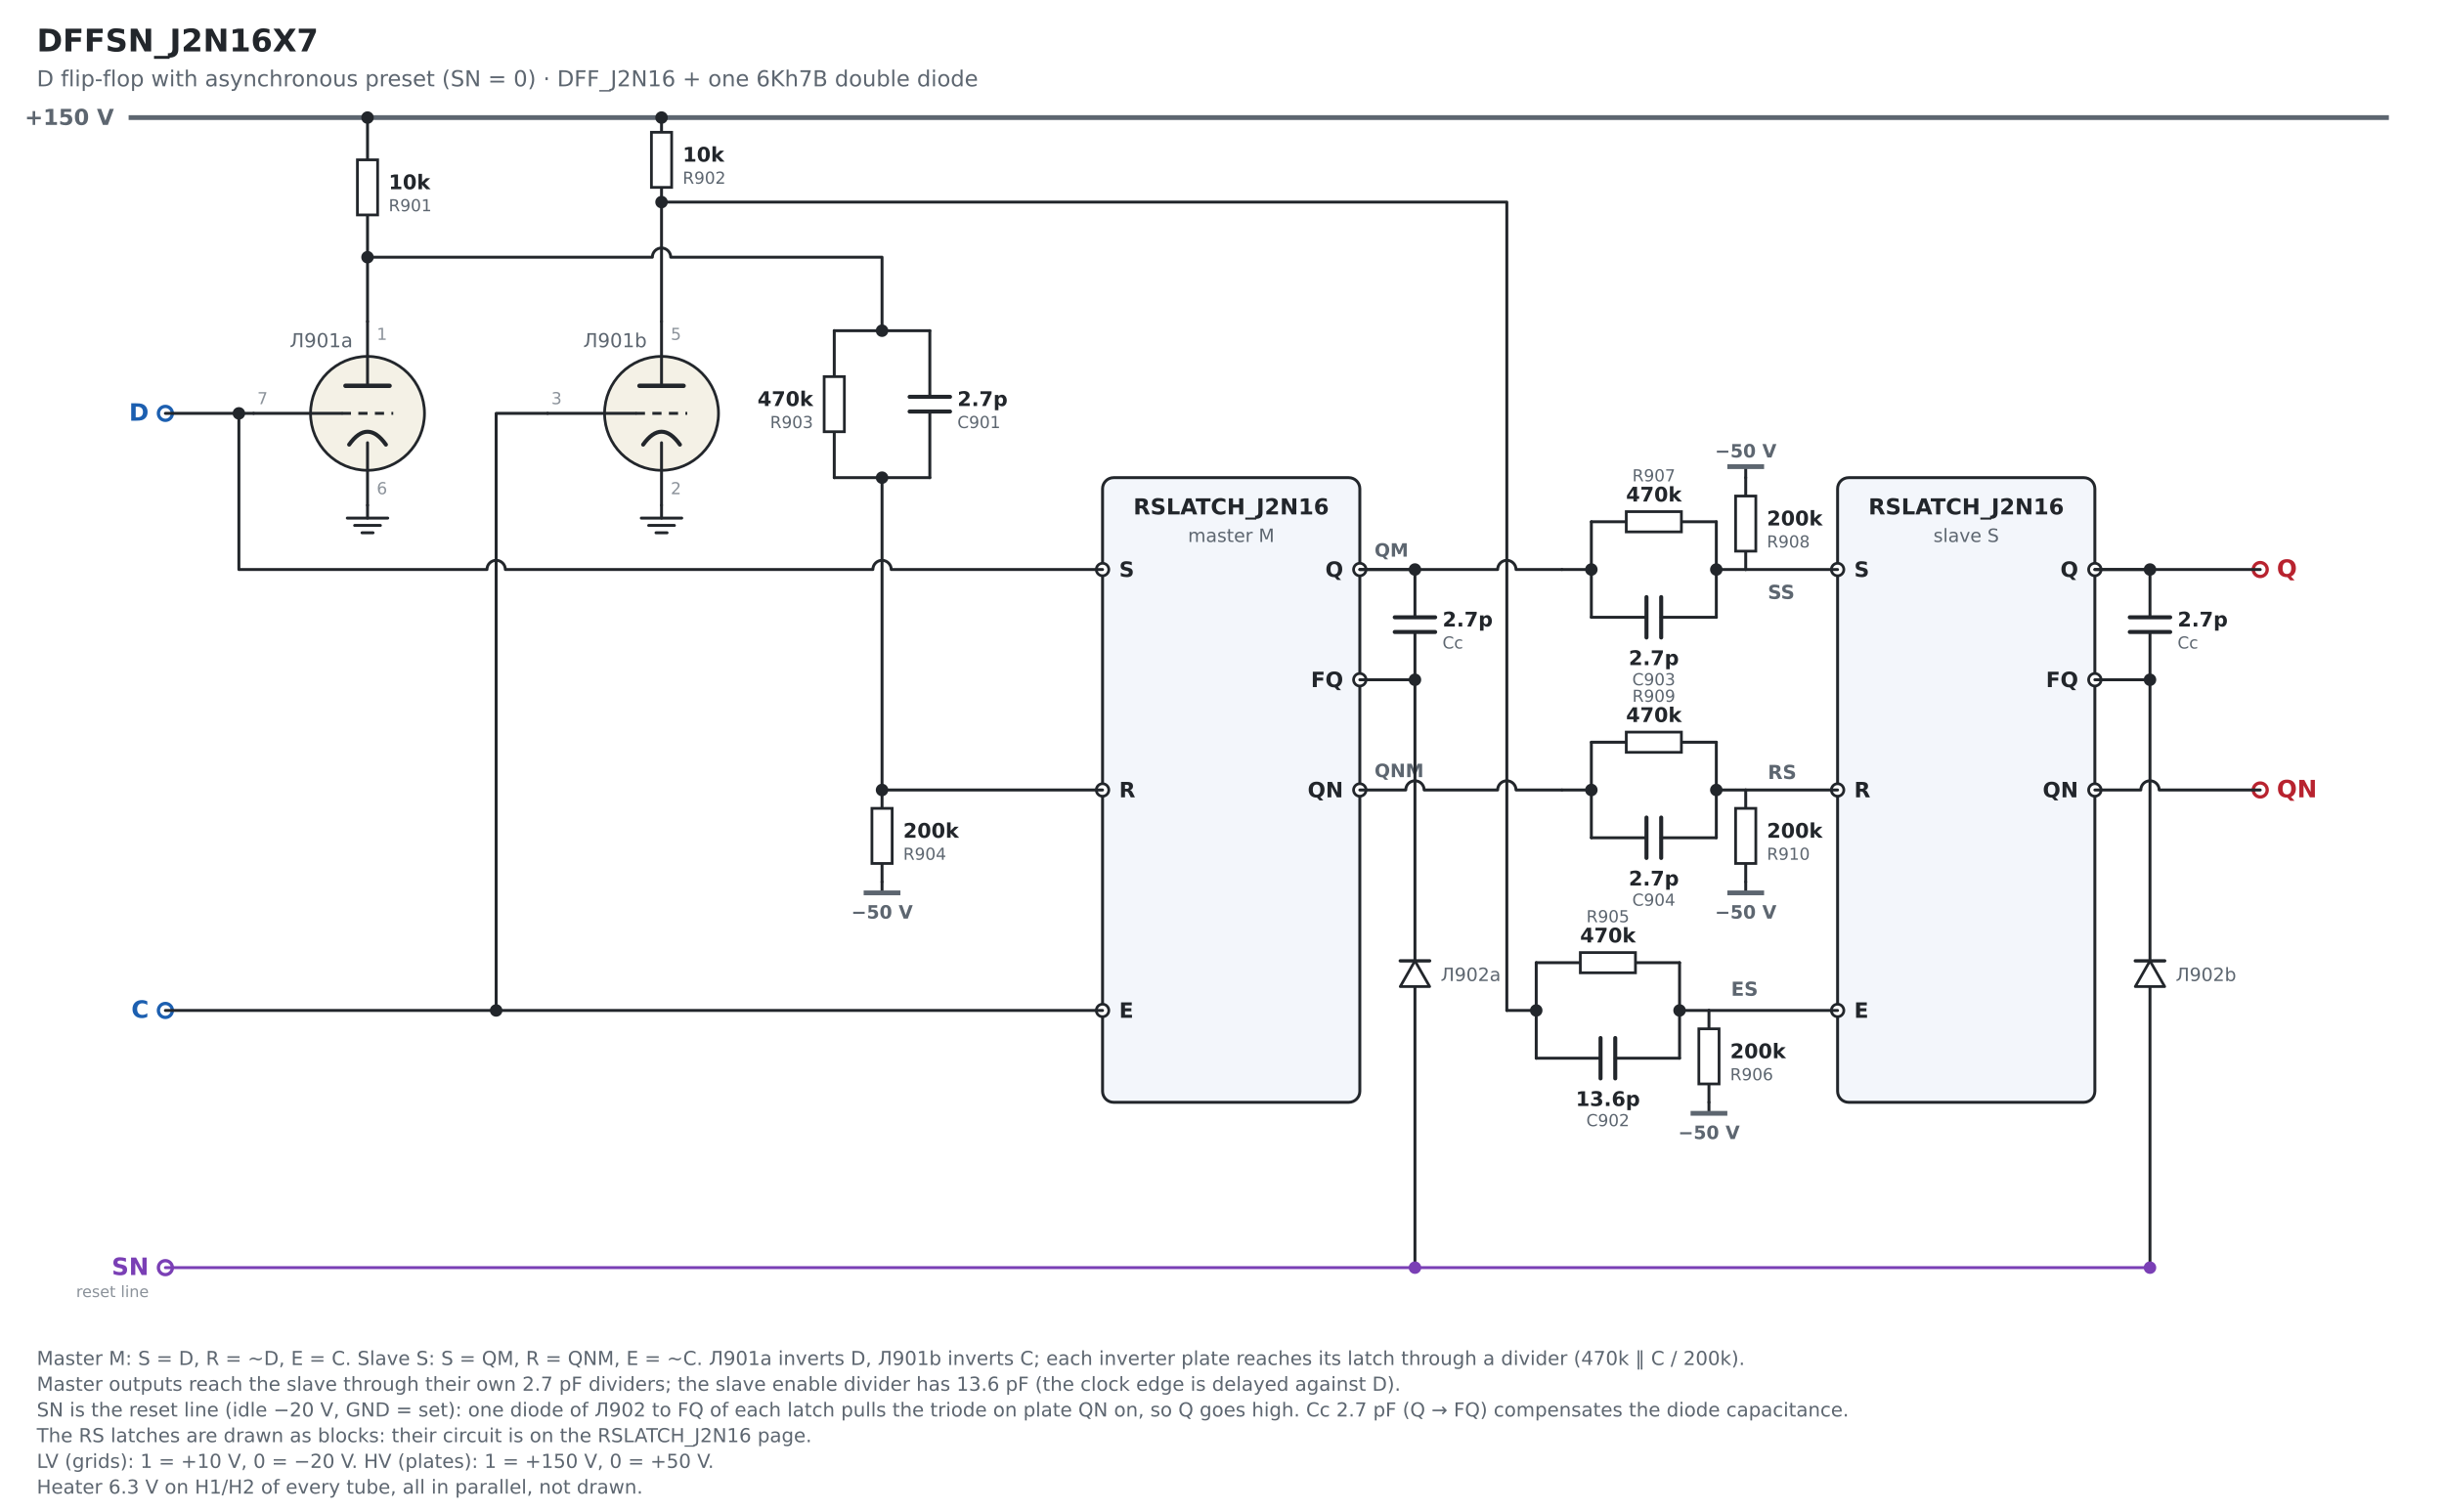
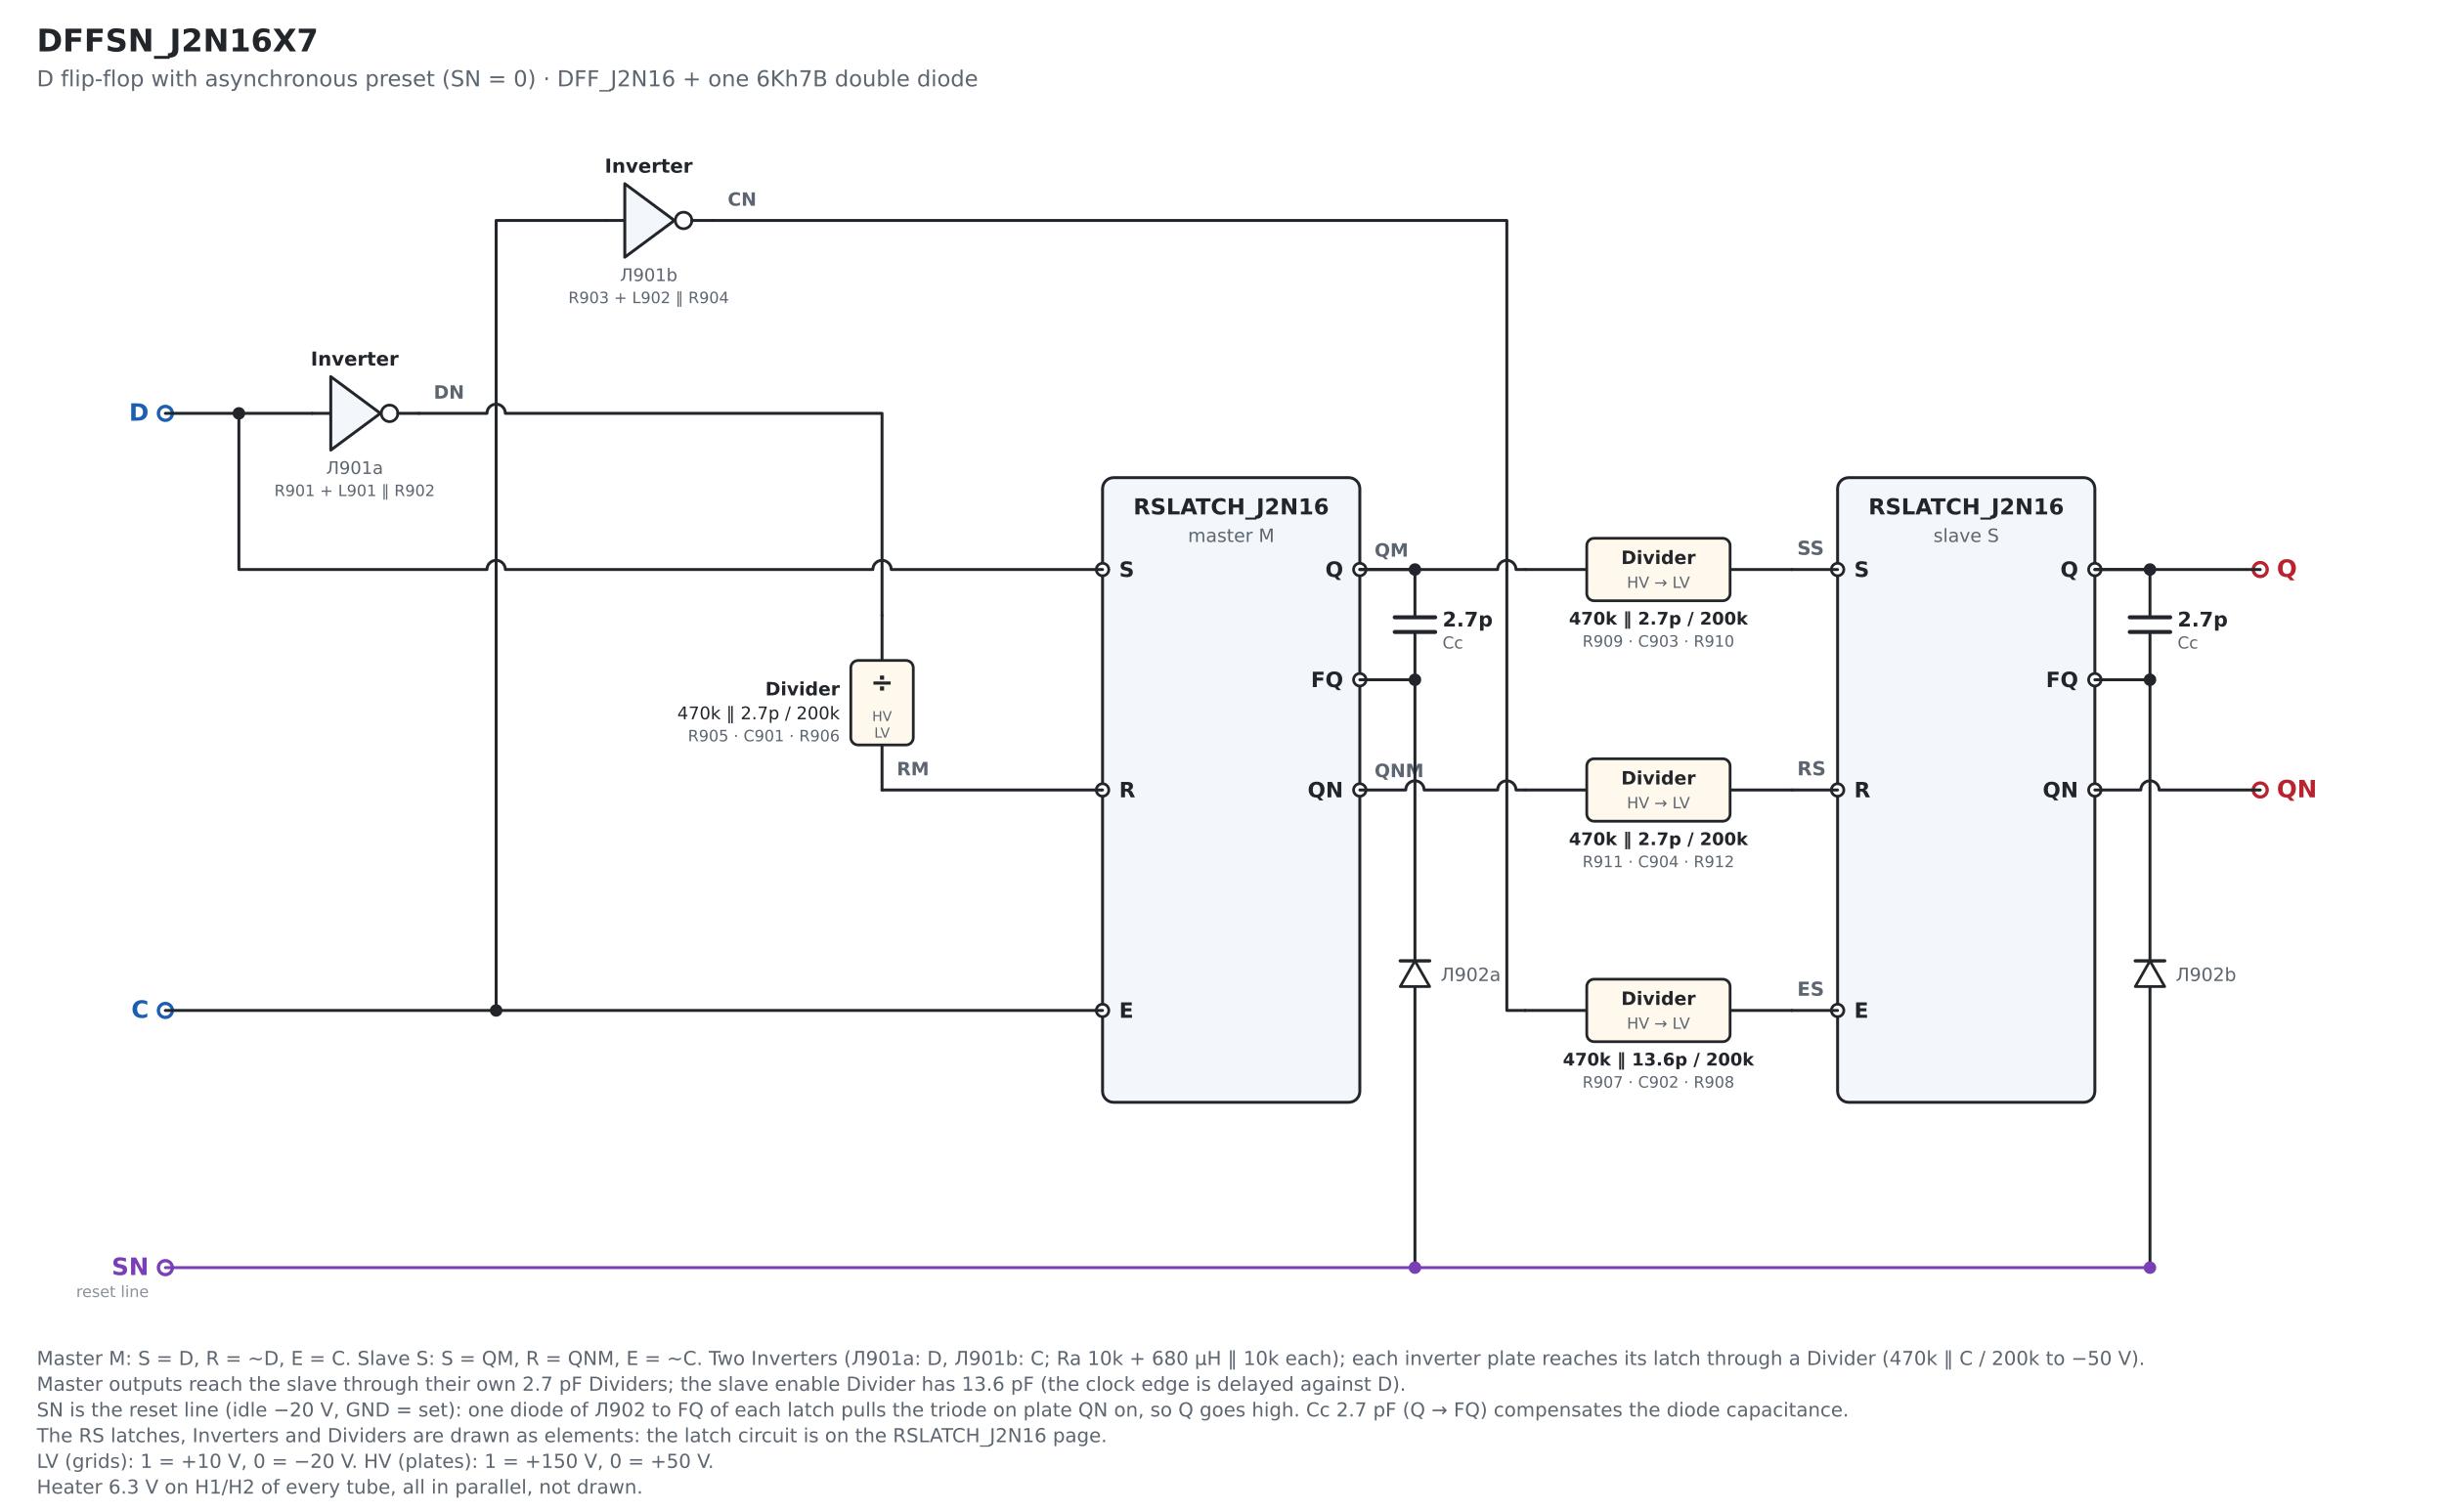
<svg xmlns="http://www.w3.org/2000/svg" viewBox="0 0 1330 823" width="1330" height="823" font-family="DejaVu Sans, Arial, sans-serif" role="img" aria-label="DFFSN_J2N16X7">
  <rect width="1330" height="823" fill="#ffffff" />
  <text x="20" y="28" font-size="17" font-weight="bold" fill="#22262b">DFFSN_J2N16X7</text>
  <text x="20" y="47" font-size="12" fill="#5d6670">D flip-flop with asynchronous preset (SN = 0)  ·  DFF_J2N16 + one 6Kh7B double diode</text>
-   <line x1="70" y1="64" x2="1300" y2="64" stroke="#5d6670" stroke-width="2.6" stroke-linecap="butt" />
-   <text x="62" y="68" font-size="12" fill="#5d6670" text-anchor="end" font-weight="bold" font-style="normal">+150 V</text>
-   <circle cx="200" cy="225" r="31" fill="#f4f1e6" stroke="#22262b" stroke-width="1.5" />
-   <line x1="188" y1="210" x2="212" y2="210" stroke="#22262b" stroke-width="2.4" stroke-linecap="round" />
-   <line x1="200" y1="210" x2="200" y2="175" stroke="#22262b" stroke-width="1.6" stroke-linecap="round" />
-   <line x1="186" y1="225" x2="214" y2="225" stroke="#22262b" stroke-width="1.6" stroke-linecap="butt" stroke-dasharray="5 4" />
-   <line x1="186" y1="225" x2="138" y2="225" stroke="#22262b" stroke-width="1.6" stroke-linecap="round" />
-   <path d="M190,242 Q200,228 210,242" stroke="#22262b" stroke-width="2.2" fill="none" stroke-linejoin="round" stroke-linecap="round" />
-   <line x1="200" y1="241" x2="200" y2="275" stroke="#22262b" stroke-width="1.6" stroke-linecap="round" />
-   <text x="205" y="185" font-size="9" fill="#8b929a" text-anchor="start" font-weight="normal" font-style="normal">1</text>
-   <text x="140" y="220" font-size="9" fill="#8b929a" text-anchor="start" font-weight="normal" font-style="normal">7</text>
-   <text x="205" y="269" font-size="9" fill="#8b929a" text-anchor="start" font-weight="normal" font-style="normal">6</text>
-   <text x="192" y="189" font-size="10.5" fill="#5d6670" text-anchor="end" font-weight="normal" font-style="normal">Л901a</text>
-   <line x1="200" y1="64" x2="200" y2="87" stroke="#22262b" stroke-width="1.6" stroke-linecap="round" />
-   <line x1="200" y1="117" x2="200" y2="140" stroke="#22262b" stroke-width="1.6" stroke-linecap="round" />
-   <rect x="194.5" y="87" width="11" height="30" fill="#fff" stroke="#22262b" stroke-width="1.5" />
-   <text x="211.5" y="103" font-size="11" fill="#22262b" text-anchor="start" font-weight="bold" font-style="normal">10k</text>
-   <text x="211.5" y="115" font-size="9" fill="#5d6670" text-anchor="start" font-weight="normal" font-style="normal">R901</text>
-   <line x1="200" y1="275" x2="200" y2="282" stroke="#22262b" stroke-width="1.6" stroke-linecap="round" />
-   <line x1="189" y1="282" x2="211" y2="282" stroke="#22262b" stroke-width="1.6" stroke-linecap="round" />
-   <line x1="193" y1="286" x2="207" y2="286" stroke="#22262b" stroke-width="1.6" stroke-linecap="round" />
-   <line x1="197" y1="290" x2="203" y2="290" stroke="#22262b" stroke-width="1.6" stroke-linecap="round" />
  <circle cx="90" cy="225" r="3.8" fill="#fff" stroke="#1c5fb0" stroke-width="1.8" />
  <text x="81" y="229" font-size="13" fill="#1c5fb0" text-anchor="end" font-weight="bold" font-style="normal">D</text>
-   <circle cx="360" cy="225" r="31" fill="#f4f1e6" stroke="#22262b" stroke-width="1.5" />
-   <line x1="348" y1="210" x2="372" y2="210" stroke="#22262b" stroke-width="2.4" stroke-linecap="round" />
-   <line x1="360" y1="210" x2="360" y2="175" stroke="#22262b" stroke-width="1.6" stroke-linecap="round" />
-   <line x1="346" y1="225" x2="374" y2="225" stroke="#22262b" stroke-width="1.6" stroke-linecap="butt" stroke-dasharray="5 4" />
-   <line x1="346" y1="225" x2="298" y2="225" stroke="#22262b" stroke-width="1.6" stroke-linecap="round" />
-   <path d="M350,242 Q360,228 370,242" stroke="#22262b" stroke-width="2.2" fill="none" stroke-linejoin="round" stroke-linecap="round" />
-   <line x1="360" y1="241" x2="360" y2="275" stroke="#22262b" stroke-width="1.6" stroke-linecap="round" />
-   <text x="365" y="185" font-size="9" fill="#8b929a" text-anchor="start" font-weight="normal" font-style="normal">5</text>
-   <text x="300" y="220" font-size="9" fill="#8b929a" text-anchor="start" font-weight="normal" font-style="normal">3</text>
-   <text x="365" y="269" font-size="9" fill="#8b929a" text-anchor="start" font-weight="normal" font-style="normal">2</text>
-   <text x="352" y="189" font-size="10.5" fill="#5d6670" text-anchor="end" font-weight="normal" font-style="normal">Л901b</text>
-   <line x1="360" y1="64" x2="360" y2="72" stroke="#22262b" stroke-width="1.6" stroke-linecap="round" />
-   <line x1="360" y1="102" x2="360" y2="110" stroke="#22262b" stroke-width="1.6" stroke-linecap="round" />
-   <rect x="354.5" y="72" width="11" height="30" fill="#fff" stroke="#22262b" stroke-width="1.5" />
-   <text x="371.5" y="88" font-size="11" fill="#22262b" text-anchor="start" font-weight="bold" font-style="normal">10k</text>
-   <text x="371.5" y="100" font-size="9" fill="#5d6670" text-anchor="start" font-weight="normal" font-style="normal">R902</text>
-   <line x1="360" y1="275" x2="360" y2="282" stroke="#22262b" stroke-width="1.6" stroke-linecap="round" />
-   <line x1="349" y1="282" x2="371" y2="282" stroke="#22262b" stroke-width="1.6" stroke-linecap="round" />
-   <line x1="353" y1="286" x2="367" y2="286" stroke="#22262b" stroke-width="1.6" stroke-linecap="round" />
-   <line x1="357" y1="290" x2="363" y2="290" stroke="#22262b" stroke-width="1.6" stroke-linecap="round" />
-   <line x1="454" y1="180" x2="454" y2="205" stroke="#22262b" stroke-width="1.6" stroke-linecap="round" />
-   <line x1="454" y1="235" x2="454" y2="260" stroke="#22262b" stroke-width="1.6" stroke-linecap="round" />
-   <rect x="448.5" y="205" width="11" height="30" fill="#fff" stroke="#22262b" stroke-width="1.5" />
-   <text x="442.5" y="221" font-size="11" fill="#22262b" text-anchor="end" font-weight="bold" font-style="normal">470k</text>
-   <text x="442.5" y="233" font-size="9" fill="#5d6670" text-anchor="end" font-weight="normal" font-style="normal">R903</text>
-   <line x1="506" y1="180" x2="506" y2="216" stroke="#22262b" stroke-width="1.6" stroke-linecap="round" />
-   <line x1="506" y1="224" x2="506" y2="260" stroke="#22262b" stroke-width="1.6" stroke-linecap="round" />
-   <line x1="495" y1="216" x2="517" y2="216" stroke="#22262b" stroke-width="2.2" stroke-linecap="round" />
-   <line x1="495" y1="224" x2="517" y2="224" stroke="#22262b" stroke-width="2.2" stroke-linecap="round" />
-   <text x="521" y="221" font-size="11" fill="#22262b" text-anchor="start" font-weight="bold" font-style="normal">2.7p</text>
-   <text x="521" y="233" font-size="9" fill="#5d6670" text-anchor="start" font-weight="normal" font-style="normal">C901</text>
-   <line x1="480" y1="430" x2="480" y2="440" stroke="#22262b" stroke-width="1.6" stroke-linecap="round" />
-   <line x1="480" y1="470" x2="480" y2="480" stroke="#22262b" stroke-width="1.6" stroke-linecap="round" />
-   <rect x="474.5" y="440" width="11" height="30" fill="#fff" stroke="#22262b" stroke-width="1.5" />
-   <text x="491.5" y="456" font-size="11" fill="#22262b" text-anchor="start" font-weight="bold" font-style="normal">200k</text>
-   <text x="491.5" y="468" font-size="9" fill="#5d6670" text-anchor="start" font-weight="normal" font-style="normal">R904</text>
-   <line x1="480" y1="480" x2="480" y2="486" stroke="#22262b" stroke-width="1.6" stroke-linecap="round" />
-   <line x1="470" y1="486" x2="490" y2="486" stroke="#5d6670" stroke-width="2.6" stroke-linecap="butt" />
-   <text x="480" y="500" font-size="10" fill="#5d6670" text-anchor="middle" font-weight="bold" font-style="normal">−50 V</text>
+   <line x1="170" y1="225" x2="180" y2="225" stroke="#22262b" stroke-width="1.6" stroke-linecap="round" />
+   <path d="M180,205 L207,225 L180,245 Z" stroke="#22262b" stroke-width="1.6" fill="#f3f6fb" stroke-linejoin="round" stroke-linecap="round" />
+   <circle cx="212" cy="225" r="4.5" fill="#fff" stroke="#22262b" stroke-width="1.5" />
+   <line x1="216.5" y1="225" x2="228" y2="225" stroke="#22262b" stroke-width="1.6" stroke-linecap="round" />
+   <text x="193" y="199" font-size="10.5" fill="#22262b" text-anchor="middle" font-weight="bold" font-style="normal">Inverter</text>
+   <text x="193" y="258" font-size="9.5" fill="#5d6670" text-anchor="middle" font-weight="normal" font-style="normal">Л901a</text>
+   <text x="193" y="270" font-size="8.5" fill="#5d6670" text-anchor="middle" font-weight="normal" font-style="normal">R901 + L901 ‖ R902</text>
+   <text x="236" y="217" font-size="10" fill="#5d6670" text-anchor="start" font-weight="bold" font-style="normal">DN</text>
+   <line x1="480" y1="335" x2="480" y2="359.5" stroke="#22262b" stroke-width="1.6" stroke-linecap="round" />
+   <line x1="480" y1="405.5" x2="480" y2="430" stroke="#22262b" stroke-width="1.6" stroke-linecap="round" />
+   <rect x="463" y="359.5" width="34" height="46" rx="4" fill="#fff8ec" stroke="#22262b" stroke-width="1.5" />
+   <text x="480" y="376.5" font-size="15" fill="#22262b" text-anchor="middle" font-weight="bold" font-style="normal">÷</text>
+   <text x="480" y="392.5" font-size="7.5" fill="#5d6670" text-anchor="middle" font-weight="normal" font-style="normal">HV</text>
+   <text x="480" y="401.5" font-size="7.5" fill="#5d6670" text-anchor="middle" font-weight="normal" font-style="normal">LV</text>
+   <text x="457" y="378.5" font-size="10" fill="#22262b" text-anchor="end" font-weight="bold" font-style="normal">Divider</text>
+   <text x="457" y="391.5" font-size="9.5" fill="#22262b" text-anchor="end" font-weight="normal" font-style="normal">470k ‖ 2.7p / 200k</text>
+   <text x="457" y="403.5" font-size="8.5" fill="#5d6670" text-anchor="end" font-weight="normal" font-style="normal">R905 · C901 · R906</text>
+   <text x="488" y="422" font-size="10" fill="#5d6670" text-anchor="start" font-weight="bold" font-style="normal">RM</text>
  <circle cx="90" cy="550" r="3.8" fill="#fff" stroke="#1c5fb0" stroke-width="1.8" />
  <text x="81" y="554" font-size="13" fill="#1c5fb0" text-anchor="end" font-weight="bold" font-style="normal">C</text>
+   <line x1="330" y1="120" x2="340" y2="120" stroke="#22262b" stroke-width="1.6" stroke-linecap="round" />
+   <path d="M340,100 L367,120 L340,140 Z" stroke="#22262b" stroke-width="1.6" fill="#f3f6fb" stroke-linejoin="round" stroke-linecap="round" />
+   <circle cx="372" cy="120" r="4.5" fill="#fff" stroke="#22262b" stroke-width="1.5" />
+   <line x1="376.5" y1="120" x2="388" y2="120" stroke="#22262b" stroke-width="1.6" stroke-linecap="round" />
+   <text x="353" y="94" font-size="10.5" fill="#22262b" text-anchor="middle" font-weight="bold" font-style="normal">Inverter</text>
+   <text x="353" y="153" font-size="9.5" fill="#5d6670" text-anchor="middle" font-weight="normal" font-style="normal">Л901b</text>
+   <text x="353" y="165" font-size="8.5" fill="#5d6670" text-anchor="middle" font-weight="normal" font-style="normal">R903 + L902 ‖ R904</text>
  <rect x="600" y="260" width="140" height="340" rx="6" fill="#f3f6fb" stroke="#22262b" stroke-width="1.6" />
  <text x="670" y="280" font-size="12" fill="#22262b" text-anchor="middle" font-weight="bold" font-style="normal">RSLATCH_J2N16</text>
  <text x="670" y="295" font-size="10" fill="#5d6670" text-anchor="middle" font-weight="normal" font-style="normal">master M</text>
  <circle cx="600" cy="310" r="3.4" fill="#fff" stroke="#22262b" stroke-width="1.5" />
  <text x="609" y="314" font-size="11.5" fill="#22262b" text-anchor="start" font-weight="bold" font-style="normal">S</text>
  <circle cx="600" cy="430" r="3.4" fill="#fff" stroke="#22262b" stroke-width="1.5" />
  <text x="609" y="434" font-size="11.5" fill="#22262b" text-anchor="start" font-weight="bold" font-style="normal">R</text>
  <circle cx="600" cy="550" r="3.4" fill="#fff" stroke="#22262b" stroke-width="1.5" />
  <text x="609" y="554" font-size="11.5" fill="#22262b" text-anchor="start" font-weight="bold" font-style="normal">E</text>
  <circle cx="740" cy="310" r="3.4" fill="#fff" stroke="#22262b" stroke-width="1.5" />
  <text x="731" y="314" font-size="11.5" fill="#22262b" text-anchor="end" font-weight="bold" font-style="normal">Q</text>
  <circle cx="740" cy="430" r="3.4" fill="#fff" stroke="#22262b" stroke-width="1.5" />
  <text x="731" y="434" font-size="11.5" fill="#22262b" text-anchor="end" font-weight="bold" font-style="normal">QN</text>
  <circle cx="740" cy="370" r="3.4" fill="#fff" stroke="#22262b" stroke-width="1.5" />
  <text x="731" y="374" font-size="11.5" fill="#22262b" text-anchor="end" font-weight="bold" font-style="normal">FQ</text>
  <rect x="1000" y="260" width="140" height="340" rx="6" fill="#f3f6fb" stroke="#22262b" stroke-width="1.6" />
  <text x="1070" y="280" font-size="12" fill="#22262b" text-anchor="middle" font-weight="bold" font-style="normal">RSLATCH_J2N16</text>
  <text x="1070" y="295" font-size="10" fill="#5d6670" text-anchor="middle" font-weight="normal" font-style="normal">slave S</text>
  <circle cx="1000" cy="310" r="3.4" fill="#fff" stroke="#22262b" stroke-width="1.5" />
  <text x="1009" y="314" font-size="11.5" fill="#22262b" text-anchor="start" font-weight="bold" font-style="normal">S</text>
  <circle cx="1000" cy="430" r="3.4" fill="#fff" stroke="#22262b" stroke-width="1.5" />
  <text x="1009" y="434" font-size="11.5" fill="#22262b" text-anchor="start" font-weight="bold" font-style="normal">R</text>
  <circle cx="1000" cy="550" r="3.4" fill="#fff" stroke="#22262b" stroke-width="1.5" />
  <text x="1009" y="554" font-size="11.5" fill="#22262b" text-anchor="start" font-weight="bold" font-style="normal">E</text>
  <circle cx="1140" cy="310" r="3.4" fill="#fff" stroke="#22262b" stroke-width="1.5" />
  <text x="1131" y="314" font-size="11.5" fill="#22262b" text-anchor="end" font-weight="bold" font-style="normal">Q</text>
  <circle cx="1140" cy="430" r="3.4" fill="#fff" stroke="#22262b" stroke-width="1.5" />
  <text x="1131" y="434" font-size="11.5" fill="#22262b" text-anchor="end" font-weight="bold" font-style="normal">QN</text>
  <circle cx="1140" cy="370" r="3.4" fill="#fff" stroke="#22262b" stroke-width="1.5" />
  <text x="1131" y="374" font-size="11.5" fill="#22262b" text-anchor="end" font-weight="bold" font-style="normal">FQ</text>
-   <line x1="836" y1="524" x2="836" y2="576" stroke="#22262b" stroke-width="1.6" stroke-linecap="round" />
-   <line x1="914" y1="524" x2="914" y2="576" stroke="#22262b" stroke-width="1.6" stroke-linecap="round" />
-   <line x1="836" y1="524" x2="860" y2="524" stroke="#22262b" stroke-width="1.6" stroke-linecap="round" />
-   <line x1="890" y1="524" x2="914" y2="524" stroke="#22262b" stroke-width="1.6" stroke-linecap="round" />
-   <rect x="860" y="518.5" width="30" height="11" fill="#fff" stroke="#22262b" stroke-width="1.5" />
-   <text x="875" y="513" font-size="11" fill="#22262b" text-anchor="middle" font-weight="bold" font-style="normal">470k</text>
-   <text x="875" y="502" font-size="9" fill="#5d6670" text-anchor="middle" font-weight="normal" font-style="normal">R905</text>
-   <line x1="836" y1="576" x2="871" y2="576" stroke="#22262b" stroke-width="1.6" stroke-linecap="round" />
-   <line x1="879" y1="576" x2="914" y2="576" stroke="#22262b" stroke-width="1.6" stroke-linecap="round" />
-   <line x1="871" y1="565" x2="871" y2="587" stroke="#22262b" stroke-width="2.2" stroke-linecap="round" />
-   <line x1="879" y1="565" x2="879" y2="587" stroke="#22262b" stroke-width="2.2" stroke-linecap="round" />
-   <text x="875" y="602" font-size="11" fill="#22262b" text-anchor="middle" font-weight="bold" font-style="normal">13.6p</text>
-   <text x="875" y="613" font-size="9" fill="#5d6670" text-anchor="middle" font-weight="normal" font-style="normal">C902</text>
-   <line x1="930" y1="550" x2="930" y2="560" stroke="#22262b" stroke-width="1.6" stroke-linecap="round" />
-   <line x1="930" y1="590" x2="930" y2="600" stroke="#22262b" stroke-width="1.6" stroke-linecap="round" />
-   <rect x="924.5" y="560" width="11" height="30" fill="#fff" stroke="#22262b" stroke-width="1.5" />
-   <text x="941.5" y="576" font-size="11" fill="#22262b" text-anchor="start" font-weight="bold" font-style="normal">200k</text>
-   <text x="941.5" y="588" font-size="9" fill="#5d6670" text-anchor="start" font-weight="normal" font-style="normal">R906</text>
-   <line x1="930" y1="600" x2="930" y2="606" stroke="#22262b" stroke-width="1.6" stroke-linecap="round" />
-   <line x1="920" y1="606" x2="940" y2="606" stroke="#5d6670" stroke-width="2.6" stroke-linecap="butt" />
-   <text x="930" y="620" font-size="10" fill="#5d6670" text-anchor="middle" font-weight="bold" font-style="normal">−50 V</text>
-   <text x="942" y="542" font-size="10.5" fill="#5d6670" text-anchor="start" font-weight="bold" font-style="normal">ES</text>
-   <line x1="866" y1="284" x2="866" y2="336" stroke="#22262b" stroke-width="1.6" stroke-linecap="round" />
-   <line x1="934" y1="284" x2="934" y2="336" stroke="#22262b" stroke-width="1.6" stroke-linecap="round" />
-   <line x1="866" y1="284" x2="885" y2="284" stroke="#22262b" stroke-width="1.6" stroke-linecap="round" />
-   <line x1="915" y1="284" x2="934" y2="284" stroke="#22262b" stroke-width="1.6" stroke-linecap="round" />
-   <rect x="885" y="278.5" width="30" height="11" fill="#fff" stroke="#22262b" stroke-width="1.5" />
-   <text x="900" y="273" font-size="11" fill="#22262b" text-anchor="middle" font-weight="bold" font-style="normal">470k</text>
-   <text x="900" y="262" font-size="9" fill="#5d6670" text-anchor="middle" font-weight="normal" font-style="normal">R907</text>
-   <line x1="866" y1="336" x2="896" y2="336" stroke="#22262b" stroke-width="1.6" stroke-linecap="round" />
-   <line x1="904" y1="336" x2="934" y2="336" stroke="#22262b" stroke-width="1.6" stroke-linecap="round" />
-   <line x1="896" y1="325" x2="896" y2="347" stroke="#22262b" stroke-width="2.2" stroke-linecap="round" />
-   <line x1="904" y1="325" x2="904" y2="347" stroke="#22262b" stroke-width="2.2" stroke-linecap="round" />
-   <text x="900" y="362" font-size="11" fill="#22262b" text-anchor="middle" font-weight="bold" font-style="normal">2.7p</text>
-   <text x="900" y="373" font-size="9" fill="#5d6670" text-anchor="middle" font-weight="normal" font-style="normal">C903</text>
-   <line x1="950" y1="260" x2="950" y2="270" stroke="#22262b" stroke-width="1.6" stroke-linecap="round" />
-   <line x1="950" y1="300" x2="950" y2="310" stroke="#22262b" stroke-width="1.6" stroke-linecap="round" />
-   <rect x="944.5" y="270" width="11" height="30" fill="#fff" stroke="#22262b" stroke-width="1.5" />
-   <text x="961.5" y="286" font-size="11" fill="#22262b" text-anchor="start" font-weight="bold" font-style="normal">200k</text>
-   <text x="961.5" y="298" font-size="9" fill="#5d6670" text-anchor="start" font-weight="normal" font-style="normal">R908</text>
-   <line x1="950" y1="260" x2="950" y2="254" stroke="#22262b" stroke-width="1.6" stroke-linecap="round" />
-   <line x1="940" y1="254" x2="960" y2="254" stroke="#5d6670" stroke-width="2.6" stroke-linecap="butt" />
-   <text x="950" y="249" font-size="10" fill="#5d6670" text-anchor="middle" font-weight="bold" font-style="normal">−50 V</text>
-   <text x="962" y="326" font-size="10.5" fill="#5d6670" text-anchor="start" font-weight="bold" font-style="normal">SS</text>
-   <line x1="866" y1="404" x2="866" y2="456" stroke="#22262b" stroke-width="1.6" stroke-linecap="round" />
-   <line x1="934" y1="404" x2="934" y2="456" stroke="#22262b" stroke-width="1.6" stroke-linecap="round" />
-   <line x1="866" y1="404" x2="885" y2="404" stroke="#22262b" stroke-width="1.6" stroke-linecap="round" />
-   <line x1="915" y1="404" x2="934" y2="404" stroke="#22262b" stroke-width="1.6" stroke-linecap="round" />
-   <rect x="885" y="398.5" width="30" height="11" fill="#fff" stroke="#22262b" stroke-width="1.5" />
-   <text x="900" y="393" font-size="11" fill="#22262b" text-anchor="middle" font-weight="bold" font-style="normal">470k</text>
-   <text x="900" y="382" font-size="9" fill="#5d6670" text-anchor="middle" font-weight="normal" font-style="normal">R909</text>
-   <line x1="866" y1="456" x2="896" y2="456" stroke="#22262b" stroke-width="1.6" stroke-linecap="round" />
-   <line x1="904" y1="456" x2="934" y2="456" stroke="#22262b" stroke-width="1.6" stroke-linecap="round" />
-   <line x1="896" y1="445" x2="896" y2="467" stroke="#22262b" stroke-width="2.2" stroke-linecap="round" />
-   <line x1="904" y1="445" x2="904" y2="467" stroke="#22262b" stroke-width="2.2" stroke-linecap="round" />
-   <text x="900" y="482" font-size="11" fill="#22262b" text-anchor="middle" font-weight="bold" font-style="normal">2.7p</text>
-   <text x="900" y="493" font-size="9" fill="#5d6670" text-anchor="middle" font-weight="normal" font-style="normal">C904</text>
-   <line x1="950" y1="430" x2="950" y2="440" stroke="#22262b" stroke-width="1.6" stroke-linecap="round" />
-   <line x1="950" y1="470" x2="950" y2="480" stroke="#22262b" stroke-width="1.6" stroke-linecap="round" />
-   <rect x="944.5" y="440" width="11" height="30" fill="#fff" stroke="#22262b" stroke-width="1.5" />
-   <text x="961.5" y="456" font-size="11" fill="#22262b" text-anchor="start" font-weight="bold" font-style="normal">200k</text>
-   <text x="961.5" y="468" font-size="9" fill="#5d6670" text-anchor="start" font-weight="normal" font-style="normal">R910</text>
-   <line x1="950" y1="480" x2="950" y2="486" stroke="#22262b" stroke-width="1.6" stroke-linecap="round" />
-   <line x1="940" y1="486" x2="960" y2="486" stroke="#5d6670" stroke-width="2.6" stroke-linecap="butt" />
-   <text x="950" y="500" font-size="10" fill="#5d6670" text-anchor="middle" font-weight="bold" font-style="normal">−50 V</text>
-   <text x="962" y="424" font-size="10.5" fill="#5d6670" text-anchor="start" font-weight="bold" font-style="normal">RS</text>
+   <text x="396" y="112" font-size="10" fill="#5d6670" text-anchor="start" font-weight="bold" font-style="normal">CN</text>
+   <line x1="830" y1="550" x2="863.5" y2="550" stroke="#22262b" stroke-width="1.6" stroke-linecap="round" />
+   <line x1="941.5" y1="550" x2="975" y2="550" stroke="#22262b" stroke-width="1.6" stroke-linecap="round" />
+   <rect x="863.5" y="533" width="78" height="34" rx="4" fill="#fff8ec" stroke="#22262b" stroke-width="1.5" />
+   <text x="902.5" y="547" font-size="10" fill="#22262b" text-anchor="middle" font-weight="bold" font-style="normal">Divider</text>
+   <text x="902.5" y="560" font-size="8.5" fill="#5d6670" text-anchor="middle" font-weight="normal" font-style="normal">HV → LV</text>
+   <text x="902.5" y="580" font-size="9.5" fill="#22262b" text-anchor="middle" font-weight="bold" font-style="normal">470k ‖ 13.6p / 200k</text>
+   <text x="902.5" y="592" font-size="8.5" fill="#5d6670" text-anchor="middle" font-weight="normal" font-style="normal">R907 · C902 · R908</text>
+   <text x="978" y="542" font-size="10.5" fill="#5d6670" text-anchor="start" font-weight="bold" font-style="normal">ES</text>
+   <line x1="830" y1="310" x2="863.5" y2="310" stroke="#22262b" stroke-width="1.6" stroke-linecap="round" />
+   <line x1="941.5" y1="310" x2="975" y2="310" stroke="#22262b" stroke-width="1.6" stroke-linecap="round" />
+   <rect x="863.5" y="293" width="78" height="34" rx="4" fill="#fff8ec" stroke="#22262b" stroke-width="1.5" />
+   <text x="902.5" y="307" font-size="10" fill="#22262b" text-anchor="middle" font-weight="bold" font-style="normal">Divider</text>
+   <text x="902.5" y="320" font-size="8.5" fill="#5d6670" text-anchor="middle" font-weight="normal" font-style="normal">HV → LV</text>
+   <text x="902.5" y="340" font-size="9.5" fill="#22262b" text-anchor="middle" font-weight="bold" font-style="normal">470k ‖ 2.7p / 200k</text>
+   <text x="902.5" y="352" font-size="8.5" fill="#5d6670" text-anchor="middle" font-weight="normal" font-style="normal">R909 · C903 · R910</text>
+   <text x="978" y="302" font-size="10.5" fill="#5d6670" text-anchor="start" font-weight="bold" font-style="normal">SS</text>
+   <line x1="830" y1="430" x2="863.5" y2="430" stroke="#22262b" stroke-width="1.6" stroke-linecap="round" />
+   <line x1="941.5" y1="430" x2="975" y2="430" stroke="#22262b" stroke-width="1.6" stroke-linecap="round" />
+   <rect x="863.5" y="413" width="78" height="34" rx="4" fill="#fff8ec" stroke="#22262b" stroke-width="1.5" />
+   <text x="902.5" y="427" font-size="10" fill="#22262b" text-anchor="middle" font-weight="bold" font-style="normal">Divider</text>
+   <text x="902.5" y="440" font-size="8.5" fill="#5d6670" text-anchor="middle" font-weight="normal" font-style="normal">HV → LV</text>
+   <text x="902.5" y="460" font-size="9.5" fill="#22262b" text-anchor="middle" font-weight="bold" font-style="normal">470k ‖ 2.7p / 200k</text>
+   <text x="902.5" y="472" font-size="8.5" fill="#5d6670" text-anchor="middle" font-weight="normal" font-style="normal">R911 · C904 · R912</text>
+   <text x="978" y="422" font-size="10.5" fill="#5d6670" text-anchor="start" font-weight="bold" font-style="normal">RS</text>
  <text x="748" y="303" font-size="10" fill="#5d6670" text-anchor="start" font-weight="bold" font-style="normal">QM</text>
  <text x="748" y="423" font-size="10" fill="#5d6670" text-anchor="start" font-weight="bold" font-style="normal">QNM</text>
  <circle cx="1230" cy="310" r="3.8" fill="#fff" stroke="#b8232f" stroke-width="1.8" />
  <text x="1239" y="314" font-size="13" fill="#b8232f" text-anchor="start" font-weight="bold" font-style="normal">Q</text>
  <circle cx="1230" cy="430" r="3.8" fill="#fff" stroke="#b8232f" stroke-width="1.8" />
  <text x="1239" y="434" font-size="13" fill="#b8232f" text-anchor="start" font-weight="bold" font-style="normal">QN</text>
  <circle cx="90" cy="690" r="3.8" fill="#fff" stroke="#7a3fb5" stroke-width="1.8" />
  <text x="81" y="694" font-size="13" fill="#7a3fb5" text-anchor="end" font-weight="bold" font-style="normal">SN</text>
  <text x="81" y="706" font-size="8.5" fill="#8b929a" text-anchor="end" font-weight="normal" font-style="normal">reset line</text>
  <line x1="770" y1="310" x2="770" y2="336" stroke="#22262b" stroke-width="1.6" stroke-linecap="round" />
  <line x1="770" y1="344" x2="770" y2="370" stroke="#22262b" stroke-width="1.6" stroke-linecap="round" />
  <line x1="759" y1="336" x2="781" y2="336" stroke="#22262b" stroke-width="2.2" stroke-linecap="round" />
  <line x1="759" y1="344" x2="781" y2="344" stroke="#22262b" stroke-width="2.2" stroke-linecap="round" />
  <text x="785" y="341" font-size="11" fill="#22262b" text-anchor="start" font-weight="bold" font-style="normal">2.7p</text>
  <text x="785" y="353" font-size="9" fill="#5d6670" text-anchor="start" font-weight="normal" font-style="normal">Cc</text>
  <line x1="770" y1="370" x2="770" y2="523" stroke="#22262b" stroke-width="1.6" stroke-linecap="round" />
  <line x1="770" y1="537" x2="770" y2="690" stroke="#22262b" stroke-width="1.6" stroke-linecap="round" />
  <path d="M762,537 L778,537 L770,523 Z" stroke="#22262b" stroke-width="1.5" fill="#fff" stroke-linejoin="round" stroke-linecap="round" />
  <line x1="762" y1="523" x2="778" y2="523" stroke="#22262b" stroke-width="1.8" stroke-linecap="round" />
  <text x="784" y="534" font-size="10" fill="#5d6670" text-anchor="start" font-weight="normal" font-style="normal">Л902a</text>
  <line x1="1170" y1="310" x2="1170" y2="336" stroke="#22262b" stroke-width="1.6" stroke-linecap="round" />
  <line x1="1170" y1="344" x2="1170" y2="370" stroke="#22262b" stroke-width="1.6" stroke-linecap="round" />
  <line x1="1159" y1="336" x2="1181" y2="336" stroke="#22262b" stroke-width="2.2" stroke-linecap="round" />
  <line x1="1159" y1="344" x2="1181" y2="344" stroke="#22262b" stroke-width="2.2" stroke-linecap="round" />
  <text x="1185" y="341" font-size="11" fill="#22262b" text-anchor="start" font-weight="bold" font-style="normal">2.7p</text>
  <text x="1185" y="353" font-size="9" fill="#5d6670" text-anchor="start" font-weight="normal" font-style="normal">Cc</text>
  <line x1="1170" y1="370" x2="1170" y2="523" stroke="#22262b" stroke-width="1.6" stroke-linecap="round" />
  <line x1="1170" y1="537" x2="1170" y2="690" stroke="#22262b" stroke-width="1.6" stroke-linecap="round" />
  <path d="M1162,537 L1178,537 L1170,523 Z" stroke="#22262b" stroke-width="1.5" fill="#fff" stroke-linejoin="round" stroke-linecap="round" />
  <line x1="1162" y1="523" x2="1178" y2="523" stroke="#22262b" stroke-width="1.8" stroke-linecap="round" />
  <text x="1184" y="534" font-size="10" fill="#5d6670" text-anchor="start" font-weight="normal" font-style="normal">Л902b</text>
-   <path d="M200,140 L200,175" fill="none" stroke="#22262b" stroke-width="1.6" stroke-linejoin="round" stroke-linecap="round" />
-   <path d="M90,225 L138,225" fill="none" stroke="#22262b" stroke-width="1.6" stroke-linejoin="round" stroke-linecap="round" />
-   <path d="M360,110 L360,175" fill="none" stroke="#22262b" stroke-width="1.6" stroke-linejoin="round" stroke-linecap="round" />
+   <path d="M90,225 L170,225" fill="none" stroke="#22262b" stroke-width="1.6" stroke-linejoin="round" stroke-linecap="round" />
  <path d="M130,225 L130,310 L265,310 a5,5 0 0 1 10,0 L475,310 a5,5 0 0 1 10,0 L600,310" fill="none" stroke="#22262b" stroke-width="1.6" stroke-linejoin="round" stroke-linecap="round" />
-   <path d="M200,140 L355,140 a5,5 0 0 1 10,0 L480,140 L480,180" fill="none" stroke="#22262b" stroke-width="1.6" stroke-linejoin="round" stroke-linecap="round" />
-   <path d="M454,180 L506,180" fill="none" stroke="#22262b" stroke-width="1.6" stroke-linejoin="round" stroke-linecap="round" />
-   <path d="M454,260 L506,260" fill="none" stroke="#22262b" stroke-width="1.6" stroke-linejoin="round" stroke-linecap="round" />
-   <path d="M480,260 L480,430" fill="none" stroke="#22262b" stroke-width="1.6" stroke-linejoin="round" stroke-linecap="round" />
+   <path d="M228,225 L265,225 a5,5 0 0 1 10,0 L480,225 L480,335" fill="none" stroke="#22262b" stroke-width="1.6" stroke-linejoin="round" stroke-linecap="round" />
  <path d="M480,430 L600,430" fill="none" stroke="#22262b" stroke-width="1.6" stroke-linejoin="round" stroke-linecap="round" />
  <path d="M90,550 L600,550" fill="none" stroke="#22262b" stroke-width="1.6" stroke-linejoin="round" stroke-linecap="round" />
-   <path d="M270,550 L270,225 L298,225" fill="none" stroke="#22262b" stroke-width="1.6" stroke-linejoin="round" stroke-linecap="round" />
-   <path d="M360,110 L820,110 L820,550" fill="none" stroke="#22262b" stroke-width="1.6" stroke-linejoin="round" stroke-linecap="round" />
-   <path d="M820,550 L836,550" fill="none" stroke="#22262b" stroke-width="1.6" stroke-linejoin="round" stroke-linecap="round" />
-   <path d="M914,550 L930,550" fill="none" stroke="#22262b" stroke-width="1.6" stroke-linejoin="round" stroke-linecap="round" />
-   <path d="M930,550 L1000,550" fill="none" stroke="#22262b" stroke-width="1.6" stroke-linejoin="round" stroke-linecap="round" />
-   <path d="M740,310 L815,310 a5,5 0 0 1 10,0 L850,310" fill="none" stroke="#22262b" stroke-width="1.6" stroke-linejoin="round" stroke-linecap="round" />
-   <path d="M850,310 L866,310" fill="none" stroke="#22262b" stroke-width="1.6" stroke-linejoin="round" stroke-linecap="round" />
-   <path d="M934,310 L950,310" fill="none" stroke="#22262b" stroke-width="1.6" stroke-linejoin="round" stroke-linecap="round" />
-   <path d="M950,310 L1000,310" fill="none" stroke="#22262b" stroke-width="1.6" stroke-linejoin="round" stroke-linecap="round" />
-   <path d="M740,430 L765,430 a5,5 0 0 1 10,0 L815,430 a5,5 0 0 1 10,0 L850,430" fill="none" stroke="#22262b" stroke-width="1.6" stroke-linejoin="round" stroke-linecap="round" />
-   <path d="M850,430 L866,430" fill="none" stroke="#22262b" stroke-width="1.6" stroke-linejoin="round" stroke-linecap="round" />
-   <path d="M934,430 L950,430" fill="none" stroke="#22262b" stroke-width="1.6" stroke-linejoin="round" stroke-linecap="round" />
-   <path d="M950,430 L1000,430" fill="none" stroke="#22262b" stroke-width="1.6" stroke-linejoin="round" stroke-linecap="round" />
+   <path d="M270,550 L270,120 L330,120" fill="none" stroke="#22262b" stroke-width="1.6" stroke-linejoin="round" stroke-linecap="round" />
+   <path d="M388,120 L820,120 L820,550 L830,550" fill="none" stroke="#22262b" stroke-width="1.6" stroke-linejoin="round" stroke-linecap="round" />
+   <path d="M975,550 L1000,550" fill="none" stroke="#22262b" stroke-width="1.6" stroke-linejoin="round" stroke-linecap="round" />
+   <path d="M740,310 L815,310 a5,5 0 0 1 10,0 L830,310" fill="none" stroke="#22262b" stroke-width="1.6" stroke-linejoin="round" stroke-linecap="round" />
+   <path d="M975,310 L1000,310" fill="none" stroke="#22262b" stroke-width="1.6" stroke-linejoin="round" stroke-linecap="round" />
+   <path d="M740,430 L765,430 a5,5 0 0 1 10,0 L815,430 a5,5 0 0 1 10,0 L830,430" fill="none" stroke="#22262b" stroke-width="1.6" stroke-linejoin="round" stroke-linecap="round" />
+   <path d="M975,430 L1000,430" fill="none" stroke="#22262b" stroke-width="1.6" stroke-linejoin="round" stroke-linecap="round" />
  <path d="M1140,310 L1230,310" fill="none" stroke="#22262b" stroke-width="1.6" stroke-linejoin="round" stroke-linecap="round" />
  <path d="M1140,430 L1165,430 a5,5 0 0 1 10,0 L1230,430" fill="none" stroke="#22262b" stroke-width="1.6" stroke-linejoin="round" stroke-linecap="round" />
  <path d="M90,690 L1170,690" fill="none" stroke="#7a3fb5" stroke-width="1.6" stroke-linejoin="round" stroke-linecap="round" />
  <path d="M740,370 L770,370" fill="none" stroke="#22262b" stroke-width="1.6" stroke-linejoin="round" stroke-linecap="round" />
  <path d="M740,310 L770,310" fill="none" stroke="#22262b" stroke-width="1.6" stroke-linejoin="round" stroke-linecap="round" />
  <path d="M1140,370 L1170,370" fill="none" stroke="#22262b" stroke-width="1.6" stroke-linejoin="round" stroke-linecap="round" />
  <path d="M1140,310 L1170,310" fill="none" stroke="#22262b" stroke-width="1.6" stroke-linejoin="round" stroke-linecap="round" />
-   <circle cx="200" cy="64" r="3.4" fill="#22262b" />
-   <circle cx="200" cy="140" r="3.4" fill="#22262b" />
-   <circle cx="360" cy="64" r="3.4" fill="#22262b" />
-   <circle cx="360" cy="110" r="3.4" fill="#22262b" />
  <circle cx="130" cy="225" r="3.4" fill="#22262b" />
-   <circle cx="480" cy="180" r="3.4" fill="#22262b" />
-   <circle cx="480" cy="260" r="3.4" fill="#22262b" />
-   <circle cx="480" cy="430" r="3.4" fill="#22262b" />
  <circle cx="270" cy="550" r="3.4" fill="#22262b" />
-   <circle cx="836" cy="550" r="3.4" fill="#22262b" />
-   <circle cx="914" cy="550" r="3.4" fill="#22262b" />
-   <circle cx="866" cy="310" r="3.4" fill="#22262b" />
-   <circle cx="934" cy="310" r="3.4" fill="#22262b" />
-   <circle cx="866" cy="430" r="3.4" fill="#22262b" />
-   <circle cx="934" cy="430" r="3.4" fill="#22262b" />
  <circle cx="770" cy="370" r="3.4" fill="#22262b" />
  <circle cx="770" cy="310" r="3.4" fill="#22262b" />
  <circle cx="770" cy="690" r="3.4" fill="#7a3fb5" />
  <circle cx="1170" cy="370" r="3.4" fill="#22262b" />
  <circle cx="1170" cy="310" r="3.4" fill="#22262b" />
  <circle cx="1170" cy="690" r="3.4" fill="#7a3fb5" />
-   <text x="20" y="743" font-size="10.5" fill="#5d6670">Master M: S = D, R = ~D, E = C. Slave S: S = QM, R = QNM, E = ~C. Л901a inverts D, Л901b inverts C; each inverter plate reaches its latch through a divider (470k ‖ C / 200k).</text>
-   <text x="20" y="757" font-size="10.5" fill="#5d6670">Master outputs reach the slave through their own 2.7 pF dividers; the slave enable divider has 13.6 pF (the clock edge is delayed against D).</text>
+   <text x="20" y="743" font-size="10.5" fill="#5d6670">Master M: S = D, R = ~D, E = C. Slave S: S = QM, R = QNM, E = ~C. Two Inverters (Л901a: D, Л901b: C; Ra 10k + 680 µH ‖ 10k each); each inverter plate reaches its latch through a Divider (470k ‖ C / 200k to −50 V).</text>
+   <text x="20" y="757" font-size="10.5" fill="#5d6670">Master outputs reach the slave through their own 2.7 pF Dividers; the slave enable Divider has 13.6 pF (the clock edge is delayed against D).</text>
  <text x="20" y="771" font-size="10.5" fill="#5d6670">SN is the reset line (idle −20 V, GND = set): one diode of Л902 to FQ of each latch pulls the triode on plate QN on, so Q goes high. Cc 2.7 pF (Q → FQ) compensates the diode capacitance.</text>
-   <text x="20" y="785" font-size="10.5" fill="#5d6670">The RS latches are drawn as blocks: their circuit is on the RSLATCH_J2N16 page.</text>
+   <text x="20" y="785" font-size="10.5" fill="#5d6670">The RS latches, Inverters and Dividers are drawn as elements: the latch circuit is on the RSLATCH_J2N16 page.</text>
  <text x="20" y="799" font-size="10.5" fill="#5d6670">LV (grids): 1 = +10 V, 0 = −20 V.   HV (plates): 1 = +150 V, 0 = +50 V.</text>
  <text x="20" y="813" font-size="10.5" fill="#5d6670">Heater 6.3 V on H1/H2 of every tube, all in parallel, not drawn.</text>
</svg>
